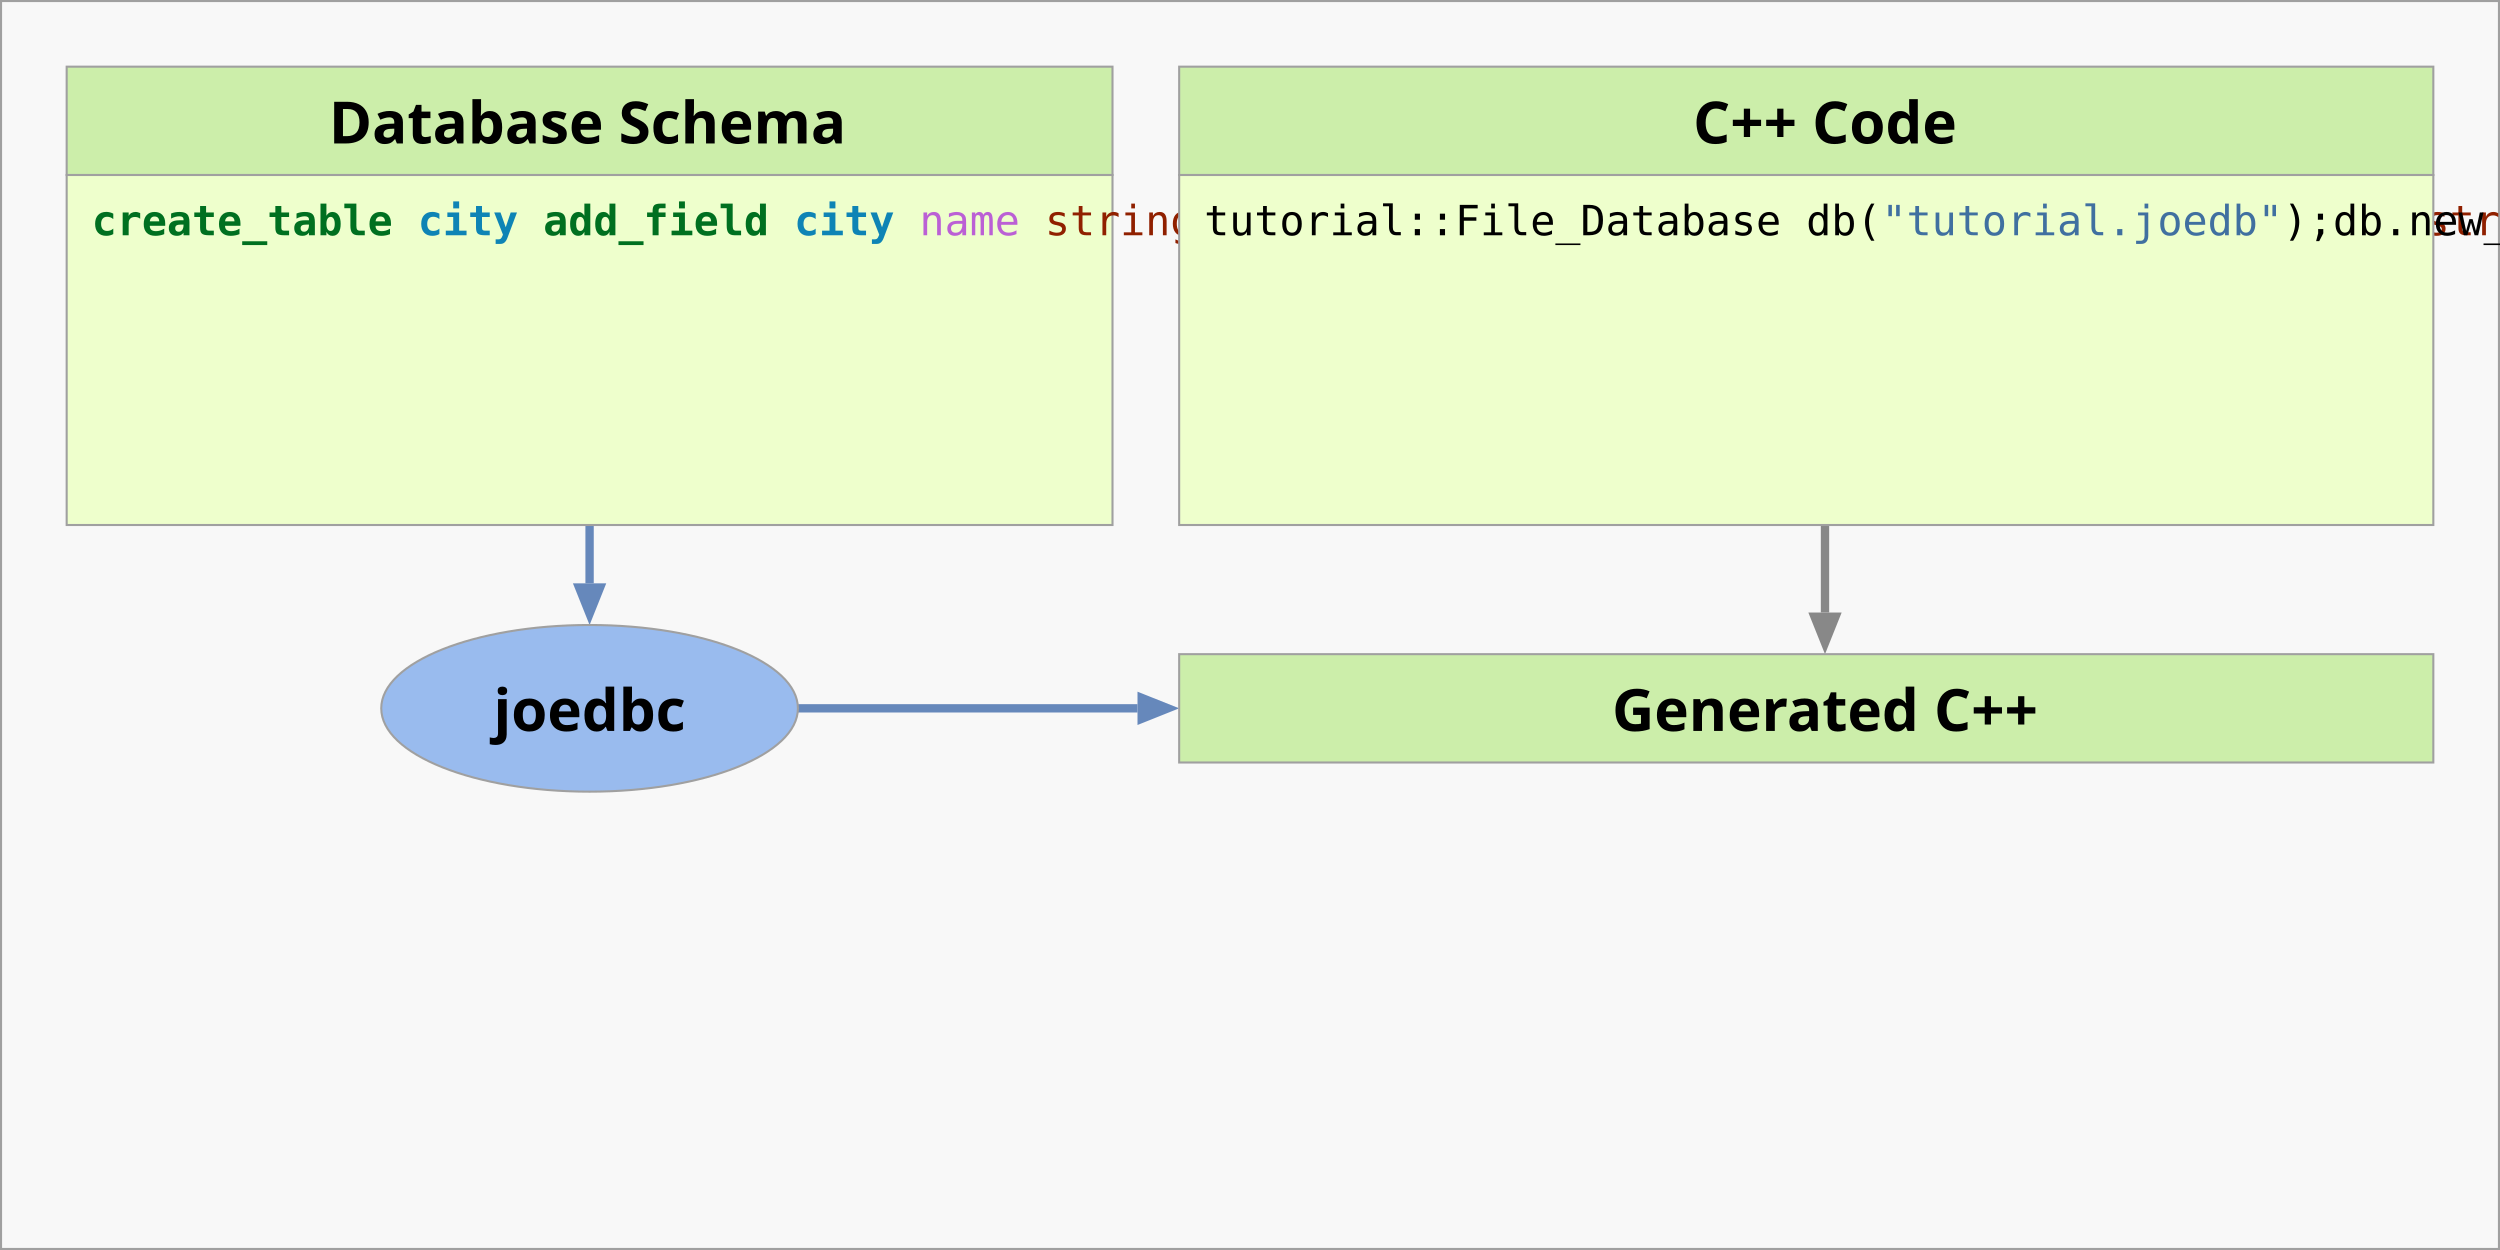
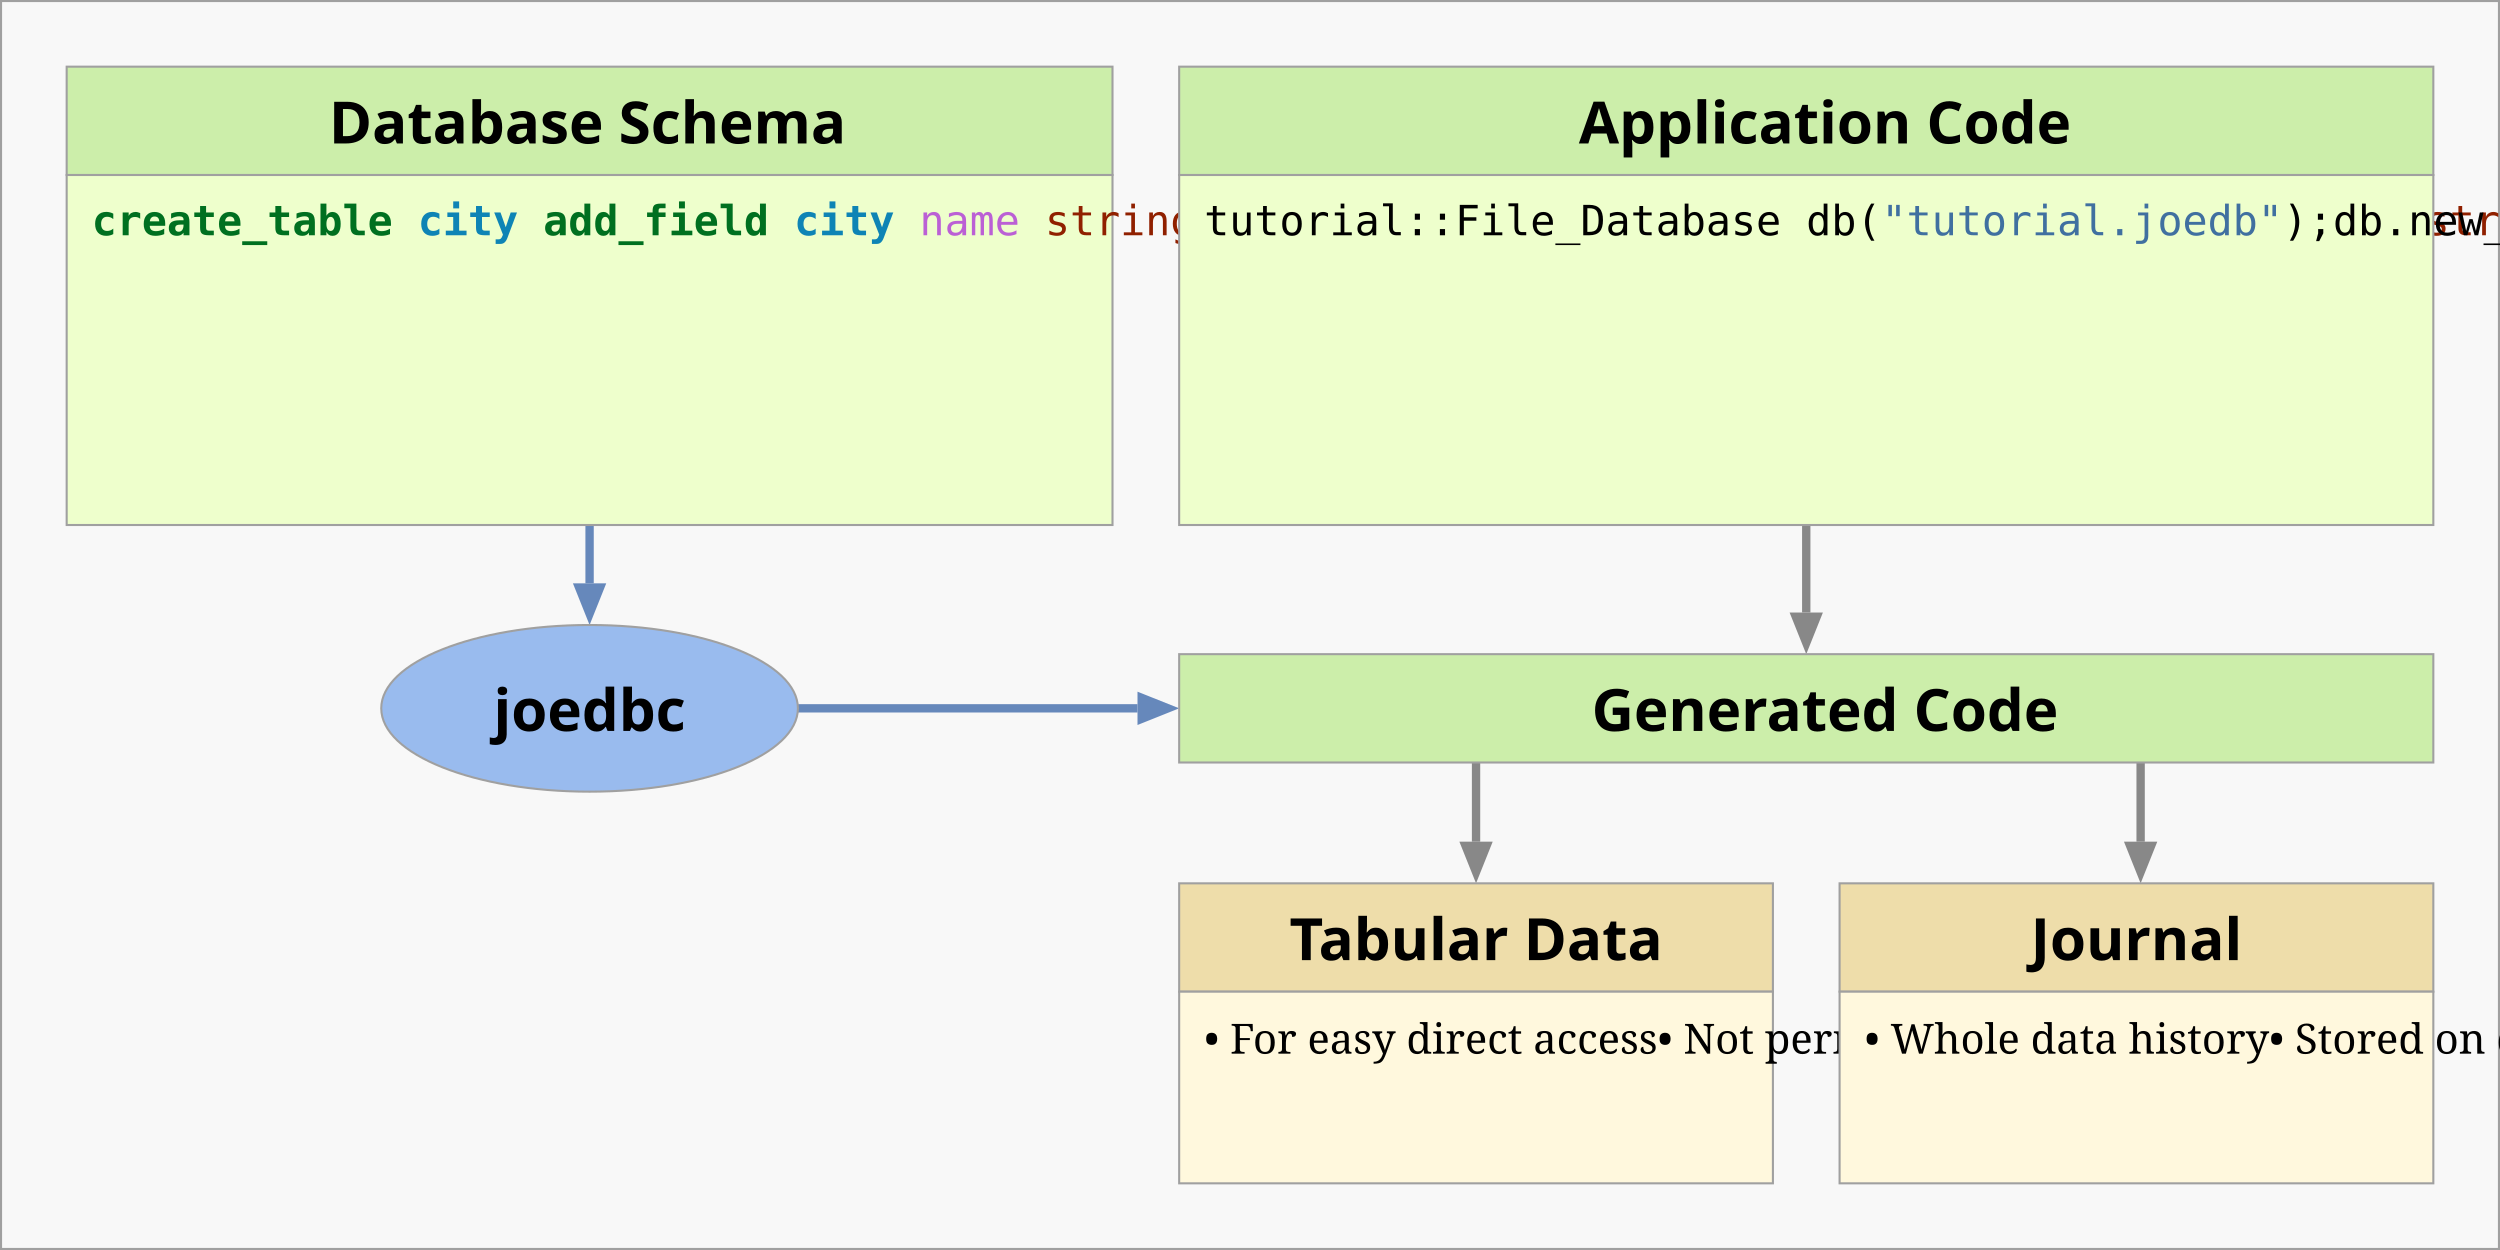
<svg xmlns="http://www.w3.org/2000/svg" viewBox="0 0 600 300">
  <style>
  .background
  {
   fill:#f8f8f8;
   stroke-width:1;
   stroke:#a0a0a0;
  }
  .code-block
  {
   fill:#eeffcc;
   stroke-width:0.5;
   stroke:#a0a0a0;
  }
  .code
  {
   font-family: monospace;
   font-size: 10px;
   line-height: 1.2em;
   white-space: pre;
   dominant-baseline: central;
  }
  .keyword
  {
   font-weight: bold;
   fill: #007020;
  }
  .table
  {
   font-weight: bold;
   fill: #0e84b5;
  }
  .field
  {
   font-weight: normal;
   fill: #bb60d5;
  }
  .type
  {
   font-weight: normal;
   fill: #902000;
  }
  .literal
  {
   font-weight: normal;
   fill: #4070a0;
  }
  .header
  {
   font-weight: bold;
   font-size: 14px;
   font-family: sans-serif;
   text-anchor: middle;
   dominant-baseline: central;
  }
  .header-block
  {
   fill:#cceeaa;
   stroke-width:0.5;
   stroke:#a0a0a0;
  }
+   .data-header-block
+   {
+    fill:#eeddaa;
+    stroke-width:0.5;
+    stroke:#a0a0a0;
+   }
+   .data-block
+   {
+    fill:#fff8dd;
+    stroke-width:0.5;
+    stroke:#a0a0a0;
+   }
+   .data
+   {
+    font-family: serif;
+    font-size: 10px;
+    line-height: 1.2em;
+    white-space: pre;
+    dominant-baseline: central;
+   }
  .joedb-arrow
  {
   stroke:#68b;
   stroke-width:2;
  }
  .execute-arrow
  {
   stroke:#888;
   stroke-width:2;
  }
 </style>
  <defs>
    <marker id="joedb-arrowhead" markerWidth="5" markerHeight="4" refX="0" refY="2" orient="auto">
      <polygon fill="#68b" points="0 0, 5 2, 0 4" />
    </marker>
  </defs>
  <defs>
    <marker id="execute-arrowhead" markerWidth="5" markerHeight="4" refX="0" refY="2" orient="auto">
      <polygon fill="#888" points="0 0, 5 2, 0 4" />
    </marker>
  </defs>
  <rect x="0" y="0" width="600" height="300" class="background" />
  <line class="joedb-arrow" x1="141.5" y1="170" x2="273" y2="170" marker-end="url(#joedb-arrowhead)" />
  <line class="joedb-arrow" x1="141.5" y1="100" x2="141.5" y2="140" marker-end="url(#joedb-arrowhead)" />
-   <line class="execute-arrow" x1="438" y1="100" x2="438" y2="147" marker-end="url(#execute-arrowhead)" />
+   <line class="execute-arrow" x1="433.5" y1="100" x2="433.5" y2="147" marker-end="url(#execute-arrowhead)" />
+   <line class="execute-arrow" x1="354.25" y1="183" x2="354.25" y2="202" marker-end="url(#execute-arrowhead)" />
+   <line class="execute-arrow" x1="513.75" y1="183" x2="513.75" y2="202" marker-end="url(#execute-arrowhead)" />
  <g transform="translate(16,42)">
    <rect class="header-block header" x="0" y="-26" width="251" height="26" />
    <text x="125" y="-13" class="header">Database Schema</text>
    <rect class="code-block code" x="0" y="0" width="251" height="8.4em" />
    <text x="0.6em" y="1.1em" class="code">
      <tspan class="keyword">create_table</tspan>
      <tspan class="table">city</tspan>
      <tspan class="keyword">add_field</tspan>
      <tspan class="table">city</tspan>
      <tspan class="field">name</tspan>
      <tspan class="type">string</tspan>
      <tspan class="keyword">create_table</tspan>
      <tspan class="table">person</tspan>
      <tspan class="keyword">add_field</tspan>
      <tspan class="table">person</tspan>
      <tspan class="field">first_name</tspan>
      <tspan class="type">string</tspan>
      <tspan class="keyword">add_field</tspan>
      <tspan class="table">person</tspan>
      <tspan class="field">last_name</tspan>
      <tspan class="type">string</tspan>
      <tspan class="keyword">add_field</tspan>
      <tspan class="table">person</tspan>
      <tspan class="field">home</tspan>
      <tspan class="type">references city</tspan>
    </text>
  </g>
  <g transform="translate(283,42)">
    <rect class="header-block header" x="0" y="-26" width="301" height="26" />
-     <text x="155" y="-13" class="header">C++ Code</text>
+     <text x="155" y="-13" class="header">Application Code</text>
    <rect class="code-block code" x="0" y="0" width="301" height="8.4em" />
    <text x="0.6em" y="1.1em" class="code">tutorial::File_Database db(<tspan class="literal">"tutorial.joedb"</tspan>);

db.new_city(<tspan class="literal">"Tokyo"</tspan>);

<tspan class="keyword">for</tspan> (<tspan class="keyword">auto</tspan> person: db.get_person_table())
 std::cout &lt;&lt; db.get_first_name(person) &lt;&lt; <tspan class="literal">'\n'</tspan>;</text>
  </g>
  <g transform="translate(16,170)">
    <ellipse cx="125.5" cy="0" rx="50" ry="20" style="fill:#99bbee;stroke:#a0a0a0;stroke-width:0.5" />
    <text x="125.5" y="0" class="header">joedbc</text>
  </g>
  <g transform="translate(283,170)">
    <rect class="header-block header" x="0" y="-13" width="301" height="26" />
-     <text x="155" y="0" class="header">Generated C++</text>
+     <text x="155" y="0" class="header">Generated Code</text>
+   </g>
+   <g transform="translate(283,238)">
+     <rect class="data-header-block header" x="0" y="-26" width="142.5" height="26" />
+     <text x="71.25" y="-13" class="header">Tabular Data</text>
+     <rect class="data-block" x="0" y="0" width="142.5" height="46" />
+     <text x="0.6em" y="1.1em" class="data">• For easy direct access
+ • Not permanent
+ • Can be in RAM</text>
+   </g>
+   <g transform="translate(441.5,238)">
+     <rect class="data-header-block header" x="0" y="-26" width="142.5" height="26" />
+     <text x="71.25" y="-13" class="header">Journal</text>
+     <rect class="data-block" x="0" y="0" width="142.5" height="46" />
+     <text x="0.6em" y="1.1em" class="data">• Whole data history
+ • Stored on disk
+ • Crash safe</text>
  </g>
</svg>
